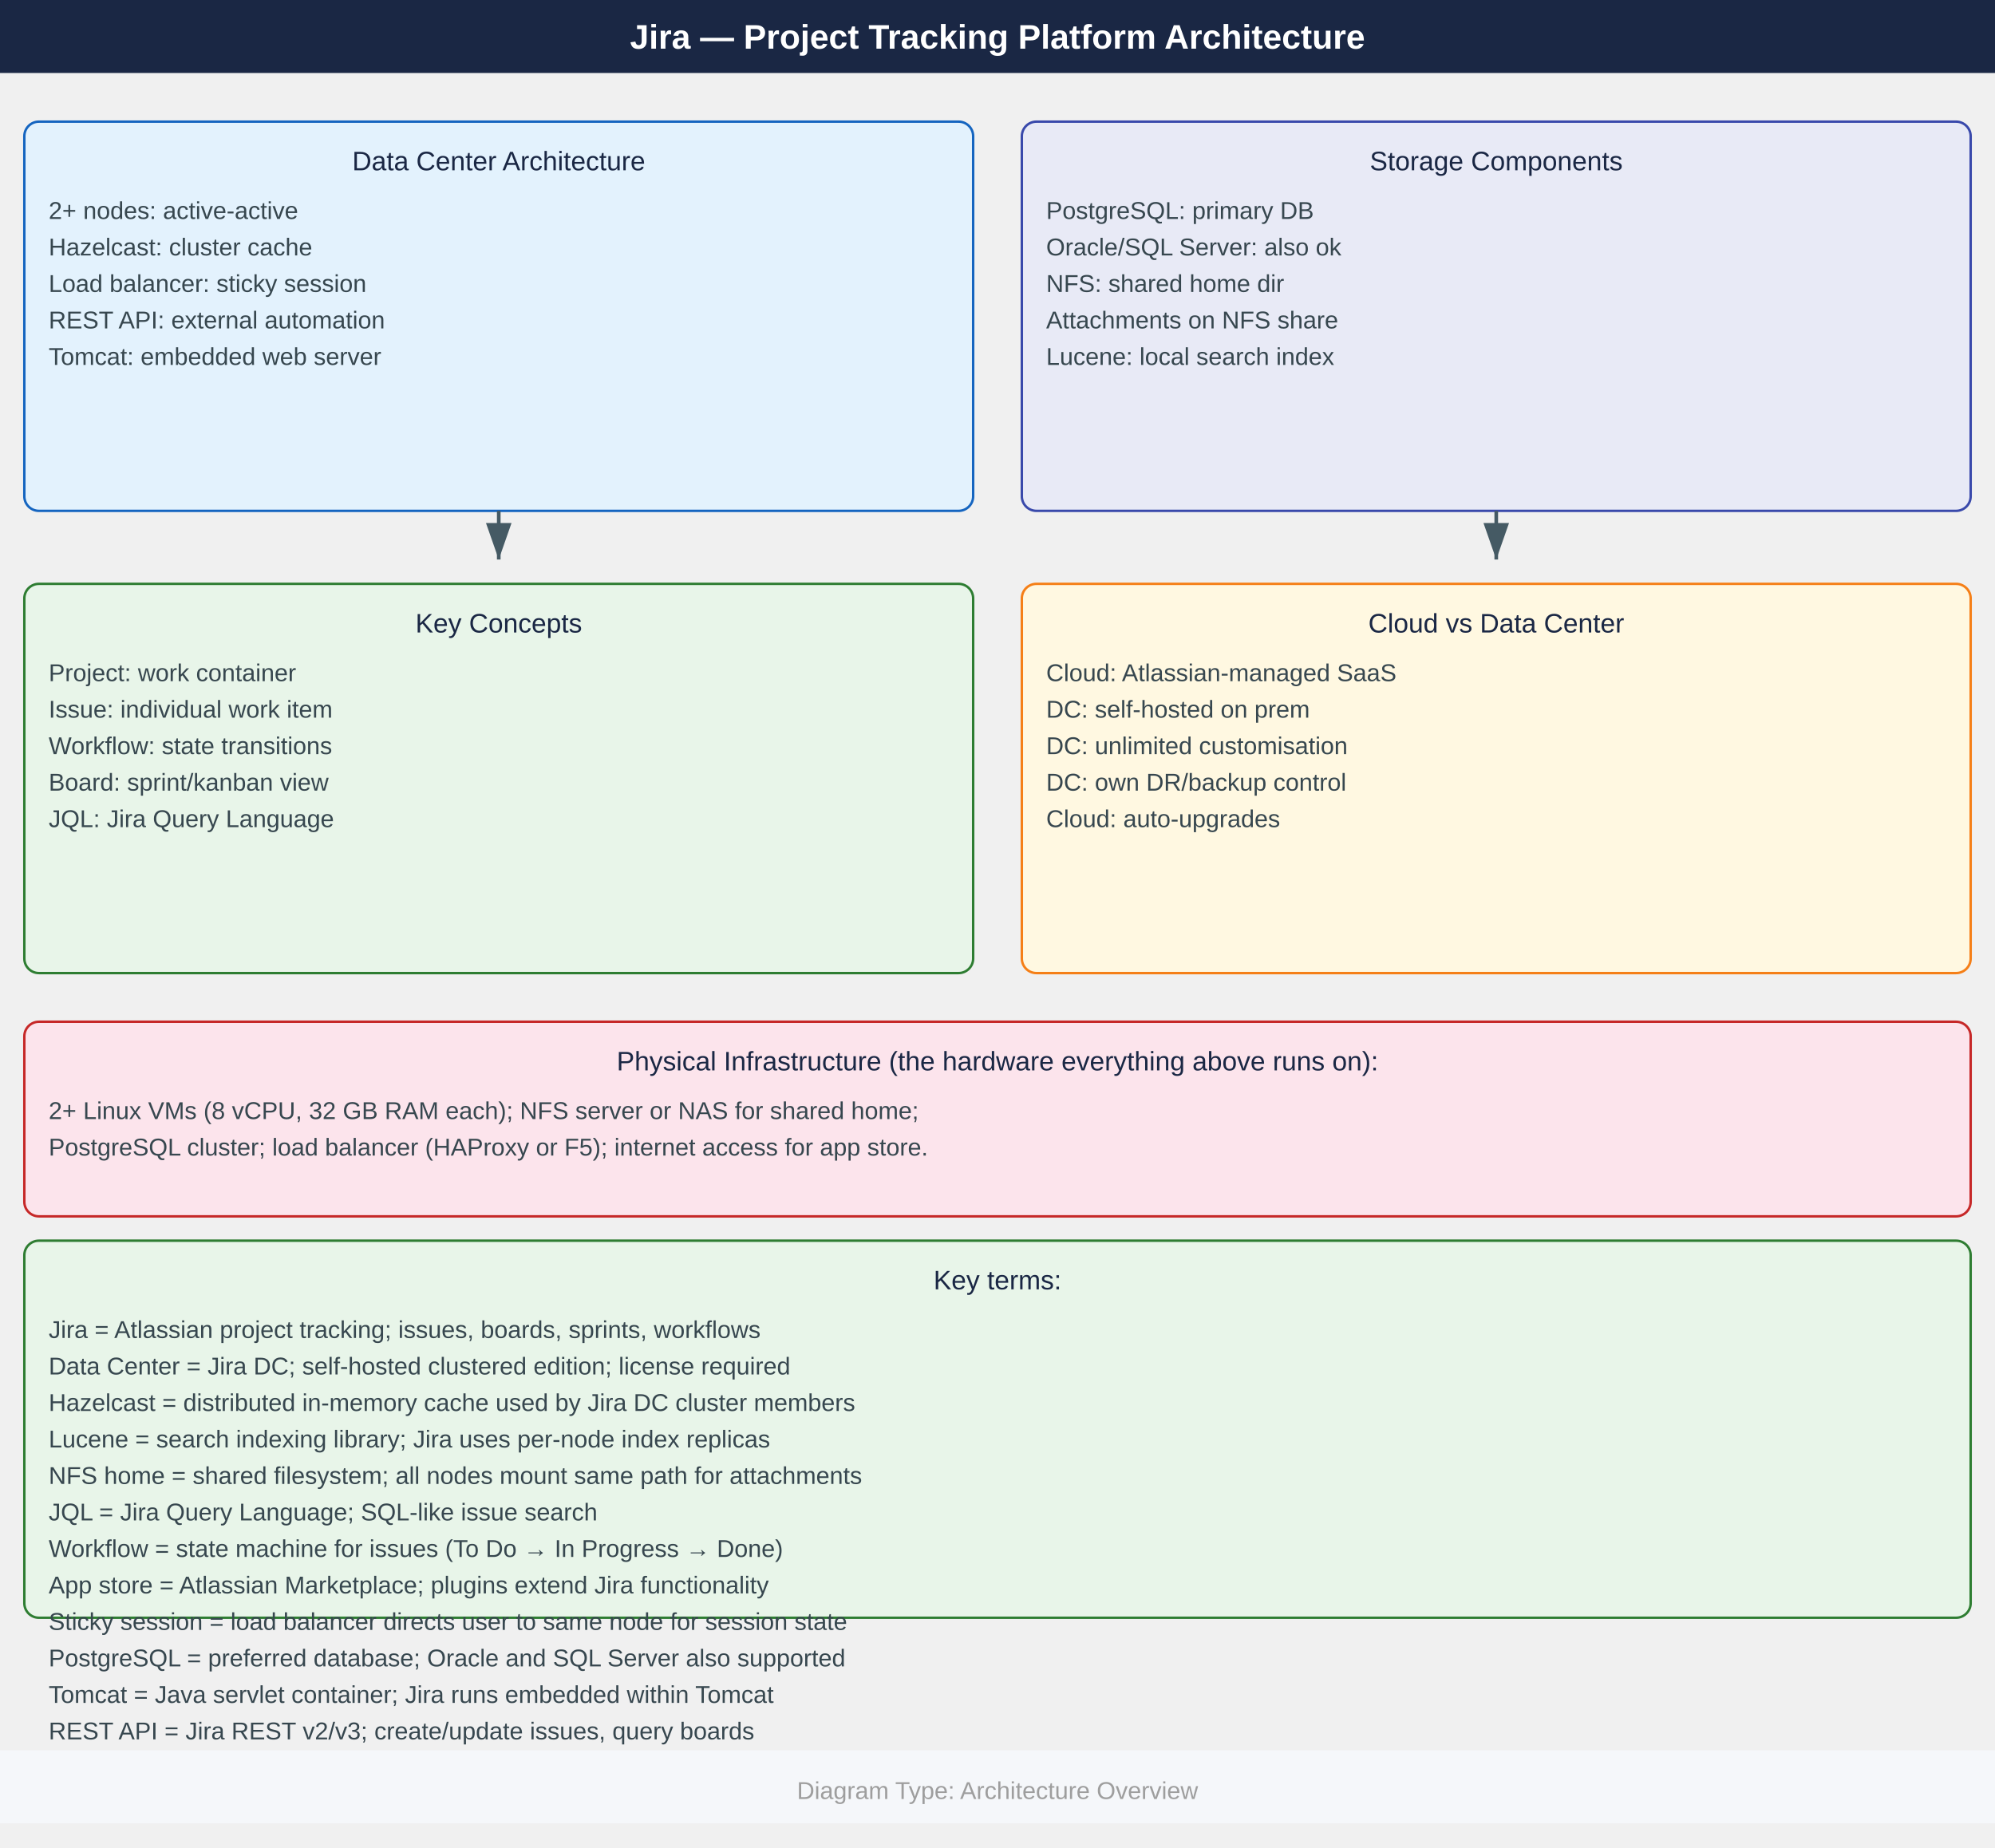
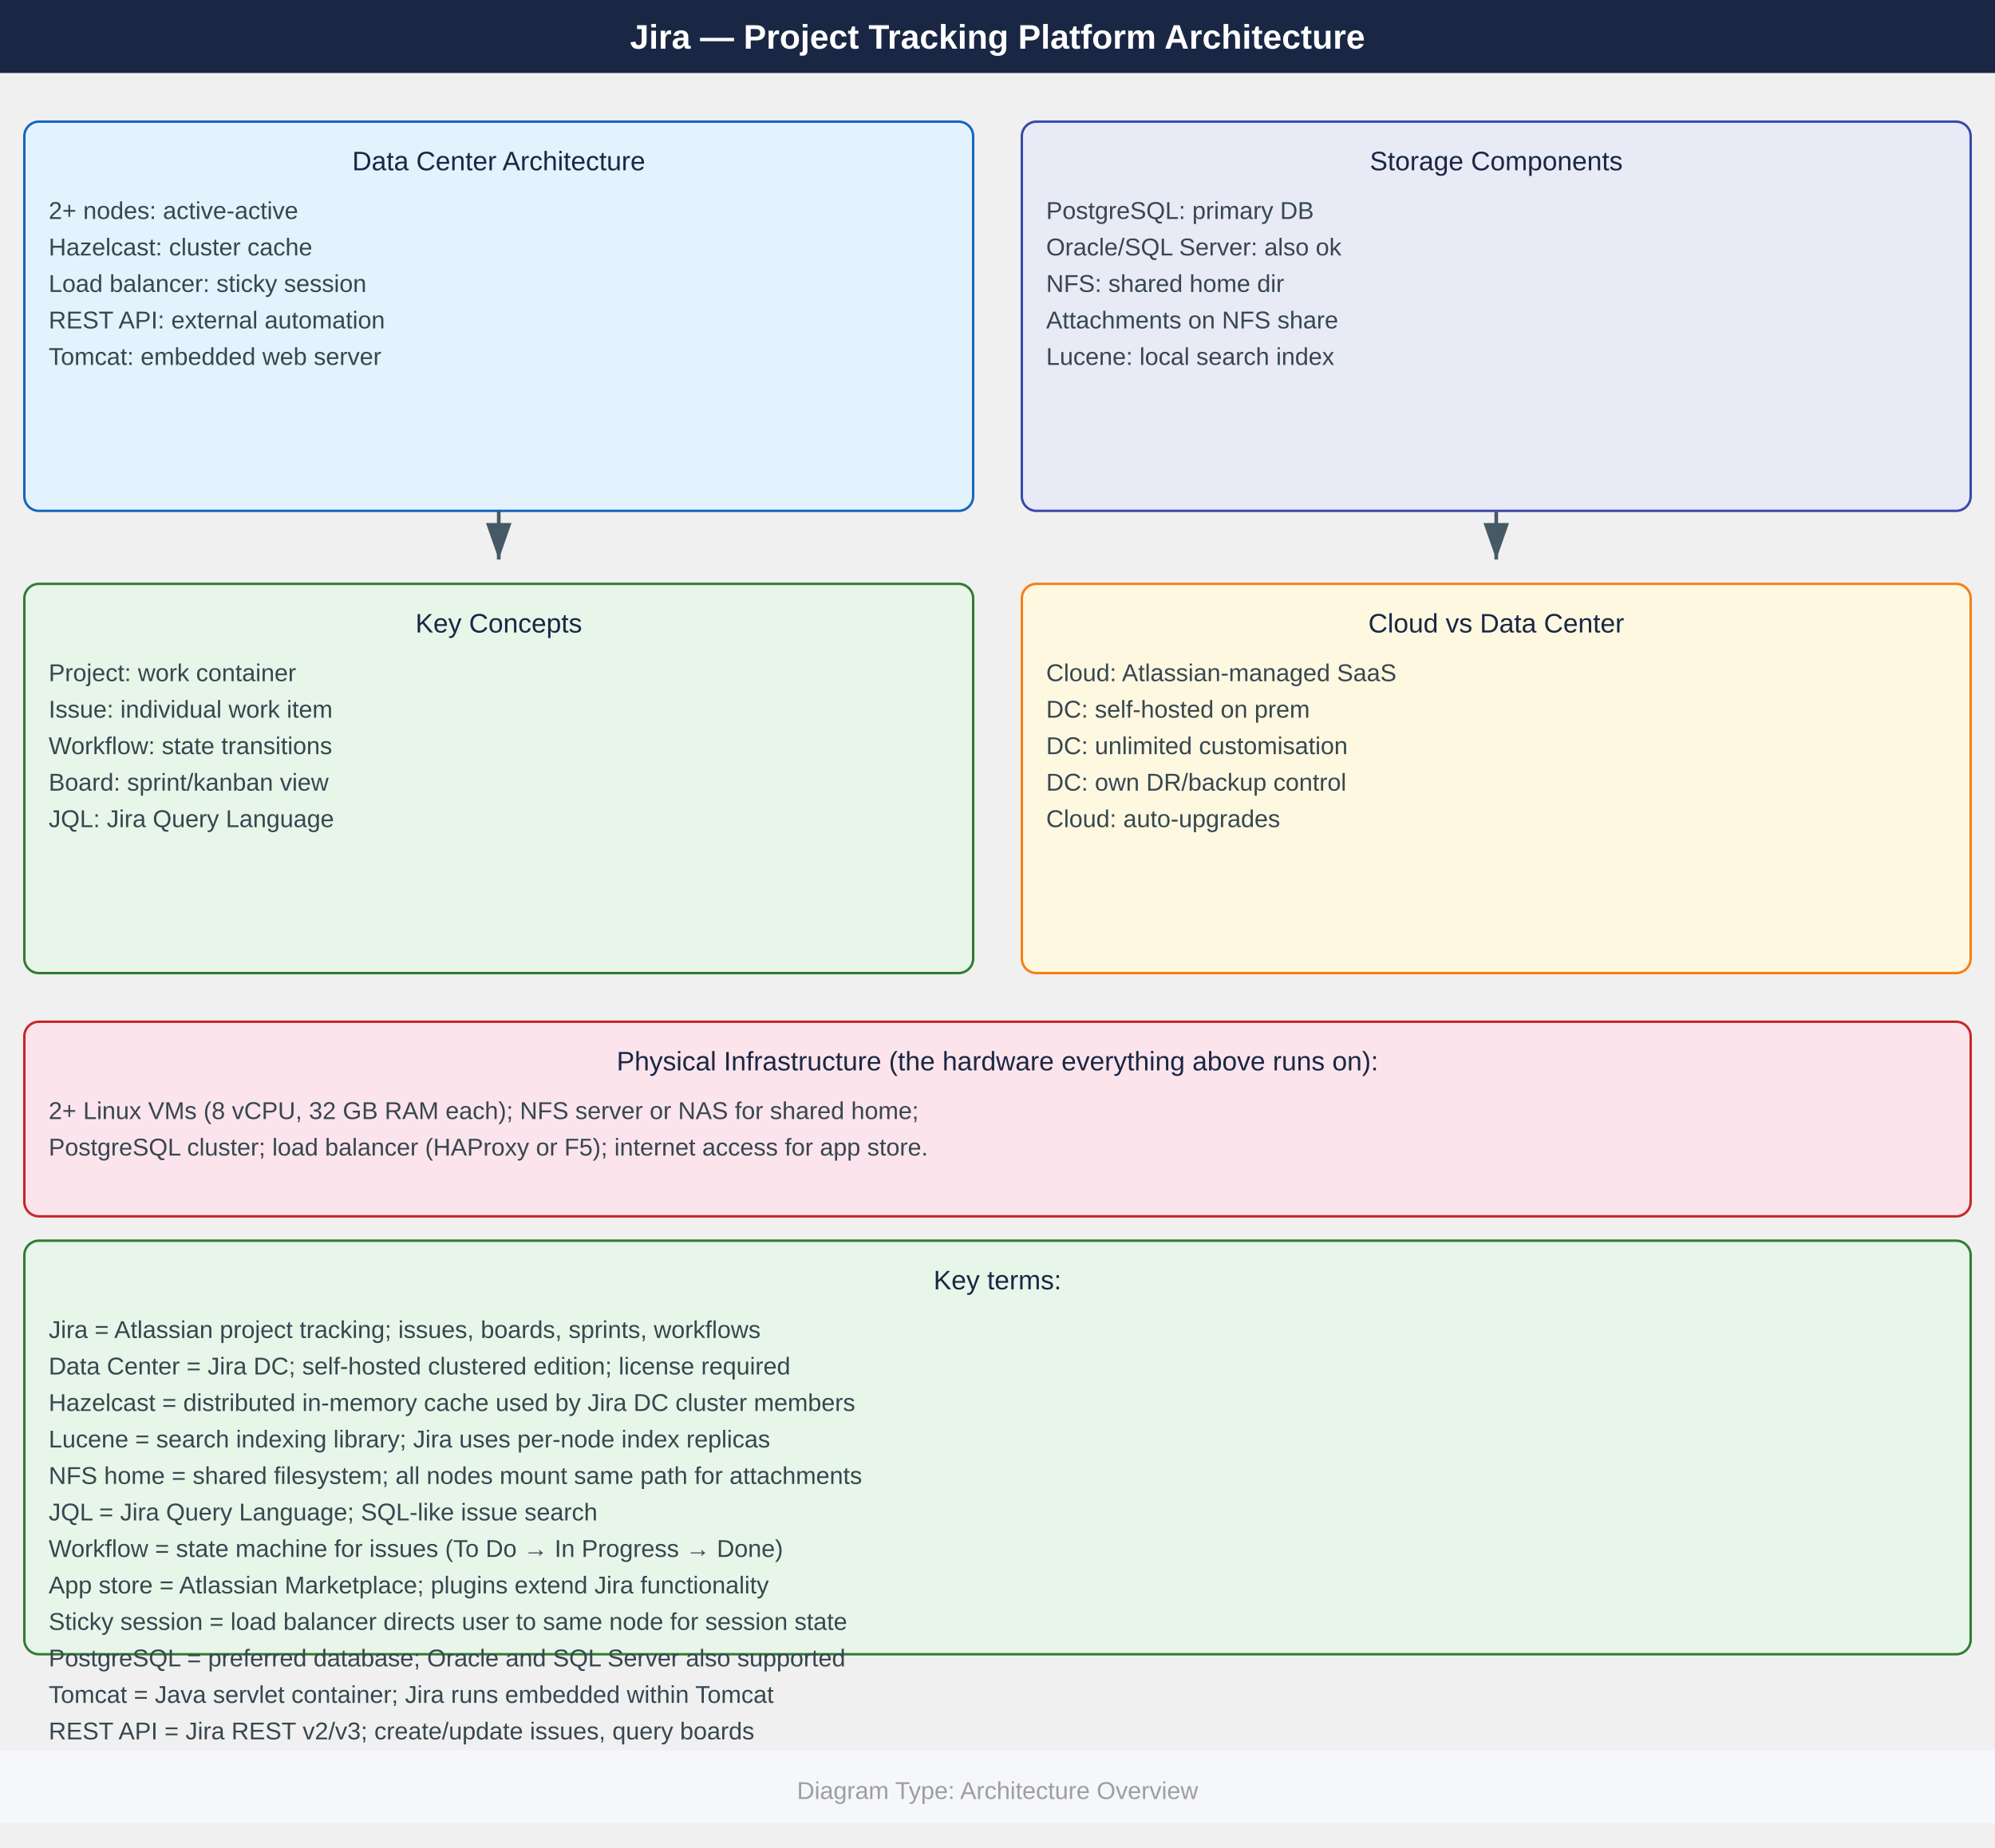
<svg xmlns="http://www.w3.org/2000/svg" width="820" height="759.5" viewBox="0 0 820 759.5">
  <defs>
    <marker id="arrowhead" markerWidth="10" markerHeight="7" refX="10" refY="3.5" orient="auto">
      <polygon points="0 0, 10 3.5, 0 7" fill="#455a64" />
    </marker>
  </defs>
  <rect x="0" y="0" width="820" height="30" fill="#1a2744" />
  <text x="410" y="20" font-family="Arial,Helvetica,sans-serif" font-size="14" font-weight="bold" fill="#ffffff" text-anchor="middle">
    Jira — Project Tracking Platform Architecture
  </text>
  <rect x="10" y="50" width="390" height="160" rx="6" fill="#e3f2fd" stroke="#1565c0" />
  <text x="205" y="70" font-family="Arial,Helvetica,sans-serif" font-size="11" fill="#1a2744" text-anchor="middle">
    Data Center Architecture
  </text>
  <text x="20" y="90" font-family="Arial,Helvetica,sans-serif" font-size="10" fill="#37474f">
    2+ nodes: active-active
  </text>
  <text x="20" y="105" font-family="Arial,Helvetica,sans-serif" font-size="10" fill="#37474f">
    Hazelcast: cluster cache
  </text>
  <text x="20" y="120" font-family="Arial,Helvetica,sans-serif" font-size="10" fill="#37474f">
    Load balancer: sticky session
  </text>
  <text x="20" y="135" font-family="Arial,Helvetica,sans-serif" font-size="10" fill="#37474f">
    REST API: external automation
  </text>
  <text x="20" y="150" font-family="Arial,Helvetica,sans-serif" font-size="10" fill="#37474f">
    Tomcat: embedded web server
  </text>
  <rect x="420" y="50" width="390" height="160" rx="6" fill="#e8eaf6" stroke="#3949ab" />
  <text x="615" y="70" font-family="Arial,Helvetica,sans-serif" font-size="11" fill="#1a2744" text-anchor="middle">
    Storage Components
  </text>
  <text x="430" y="90" font-family="Arial,Helvetica,sans-serif" font-size="10" fill="#37474f">
    PostgreSQL: primary DB
  </text>
  <text x="430" y="105" font-family="Arial,Helvetica,sans-serif" font-size="10" fill="#37474f">
    Oracle/SQL Server: also ok
  </text>
  <text x="430" y="120" font-family="Arial,Helvetica,sans-serif" font-size="10" fill="#37474f">
    NFS: shared home dir
  </text>
  <text x="430" y="135" font-family="Arial,Helvetica,sans-serif" font-size="10" fill="#37474f">
    Attachments on NFS share
  </text>
  <text x="430" y="150" font-family="Arial,Helvetica,sans-serif" font-size="10" fill="#37474f">
    Lucene: local search index
  </text>
  <line x1="205" y1="210" x2="205" y2="230" stroke="#455a64" stroke-width="1.5" marker-end="url(#arrowhead)" />
  <line x1="615" y1="210" x2="615" y2="230" stroke="#455a64" stroke-width="1.5" marker-end="url(#arrowhead)" />
  <rect x="10" y="240" width="390" height="160" rx="6" fill="#e8f5e9" stroke="#2e7d32" />
  <text x="205" y="260" font-family="Arial,Helvetica,sans-serif" font-size="11" fill="#1a2744" text-anchor="middle">
    Key Concepts
  </text>
  <text x="20" y="280" font-family="Arial,Helvetica,sans-serif" font-size="10" fill="#37474f">
    Project: work container
  </text>
  <text x="20" y="295" font-family="Arial,Helvetica,sans-serif" font-size="10" fill="#37474f">
    Issue: individual work item
  </text>
  <text x="20" y="310" font-family="Arial,Helvetica,sans-serif" font-size="10" fill="#37474f">
    Workflow: state transitions
  </text>
  <text x="20" y="325" font-family="Arial,Helvetica,sans-serif" font-size="10" fill="#37474f">
    Board: sprint/kanban view
  </text>
  <text x="20" y="340" font-family="Arial,Helvetica,sans-serif" font-size="10" fill="#37474f">
    JQL: Jira Query Language
  </text>
  <rect x="420" y="240" width="390" height="160" rx="6" fill="#fff8e1" stroke="#f57f17" />
  <text x="615" y="260" font-family="Arial,Helvetica,sans-serif" font-size="11" fill="#1a2744" text-anchor="middle">
    Cloud vs Data Center
  </text>
  <text x="430" y="280" font-family="Arial,Helvetica,sans-serif" font-size="10" fill="#37474f">
    Cloud: Atlassian-managed SaaS
  </text>
  <text x="430" y="295" font-family="Arial,Helvetica,sans-serif" font-size="10" fill="#37474f">
    DC: self-hosted on prem
  </text>
  <text x="430" y="310" font-family="Arial,Helvetica,sans-serif" font-size="10" fill="#37474f">
    DC: unlimited customisation
  </text>
  <text x="430" y="325" font-family="Arial,Helvetica,sans-serif" font-size="10" fill="#37474f">
    DC: own DR/backup control
  </text>
  <text x="430" y="340" font-family="Arial,Helvetica,sans-serif" font-size="10" fill="#37474f">
    Cloud: auto-upgrades
  </text>
  <rect x="10" y="420" width="800" height="80" rx="6" fill="#fce4ec" stroke="#c62828" />
  <text x="410" y="440" font-family="Arial,Helvetica,sans-serif" font-size="11" fill="#1a2744" text-anchor="middle">
    Physical Infrastructure (the hardware everything above runs on):
  </text>
  <text x="20" y="460" font-family="Arial,Helvetica,sans-serif" font-size="10" fill="#37474f">
    2+ Linux VMs (8 vCPU, 32 GB RAM each); NFS server or NAS for shared home;
  </text>
  <text x="20" y="475" font-family="Arial,Helvetica,sans-serif" font-size="10" fill="#37474f">
    PostgreSQL cluster; load balancer (HAProxy or F5); internet access for app store.
  </text>
-   <rect x="10" y="510" width="800" height="155" rx="6" fill="#e8f5e9" stroke="#2e7d32" />
+   <rect x="10" y="510" width="800" height="170" rx="6" fill="#e8f5e9" stroke="#2e7d32" />
  <text x="410" y="530" font-family="Arial,Helvetica,sans-serif" font-size="11" fill="#1a2744" text-anchor="middle">
    Key terms:
  </text>
  <text x="20" y="550" font-family="Arial,Helvetica,sans-serif" font-size="10" fill="#37474f">
    Jira           = Atlassian project tracking; issues, boards, sprints, workflows
  </text>
  <text x="20" y="565" font-family="Arial,Helvetica,sans-serif" font-size="10" fill="#37474f">
    Data Center    = Jira DC; self-hosted clustered edition; license required
  </text>
  <text x="20" y="580" font-family="Arial,Helvetica,sans-serif" font-size="10" fill="#37474f">
    Hazelcast      = distributed in-memory cache used by Jira DC cluster members
  </text>
  <text x="20" y="595" font-family="Arial,Helvetica,sans-serif" font-size="10" fill="#37474f">
    Lucene         = search indexing library; Jira uses per-node index replicas
  </text>
  <text x="20" y="610" font-family="Arial,Helvetica,sans-serif" font-size="10" fill="#37474f">
    NFS home       = shared filesystem; all nodes mount same path for attachments
  </text>
  <text x="20" y="625" font-family="Arial,Helvetica,sans-serif" font-size="10" fill="#37474f">
    JQL            = Jira Query Language; SQL-like issue search
  </text>
  <text x="20" y="640" font-family="Arial,Helvetica,sans-serif" font-size="10" fill="#37474f">
    Workflow       = state machine for issues (To Do → In Progress → Done)
  </text>
  <text x="20" y="655" font-family="Arial,Helvetica,sans-serif" font-size="10" fill="#37474f">
    App store      = Atlassian Marketplace; plugins extend Jira functionality
  </text>
  <text x="20" y="670" font-family="Arial,Helvetica,sans-serif" font-size="10" fill="#37474f">
    Sticky session = load balancer directs user to same node for session state
  </text>
  <text x="20" y="685" font-family="Arial,Helvetica,sans-serif" font-size="10" fill="#37474f">
    PostgreSQL     = preferred database; Oracle and SQL Server also supported
  </text>
  <text x="20" y="700" font-family="Arial,Helvetica,sans-serif" font-size="10" fill="#37474f">
    Tomcat         = Java servlet container; Jira runs embedded within Tomcat
  </text>
  <text x="20" y="715" font-family="Arial,Helvetica,sans-serif" font-size="10" fill="#37474f">
    REST API       = Jira REST v2/v3; create/update issues, query boards
  </text>
  <rect x="0" y="719.5" width="820" height="30" fill="#f5f7fa" />
  <text x="410" y="739.5" font-family="Arial,Helvetica,sans-serif" font-size="10" fill="#9e9e9e" text-anchor="middle">
    Diagram Type: Architecture Overview
  </text>
</svg>
